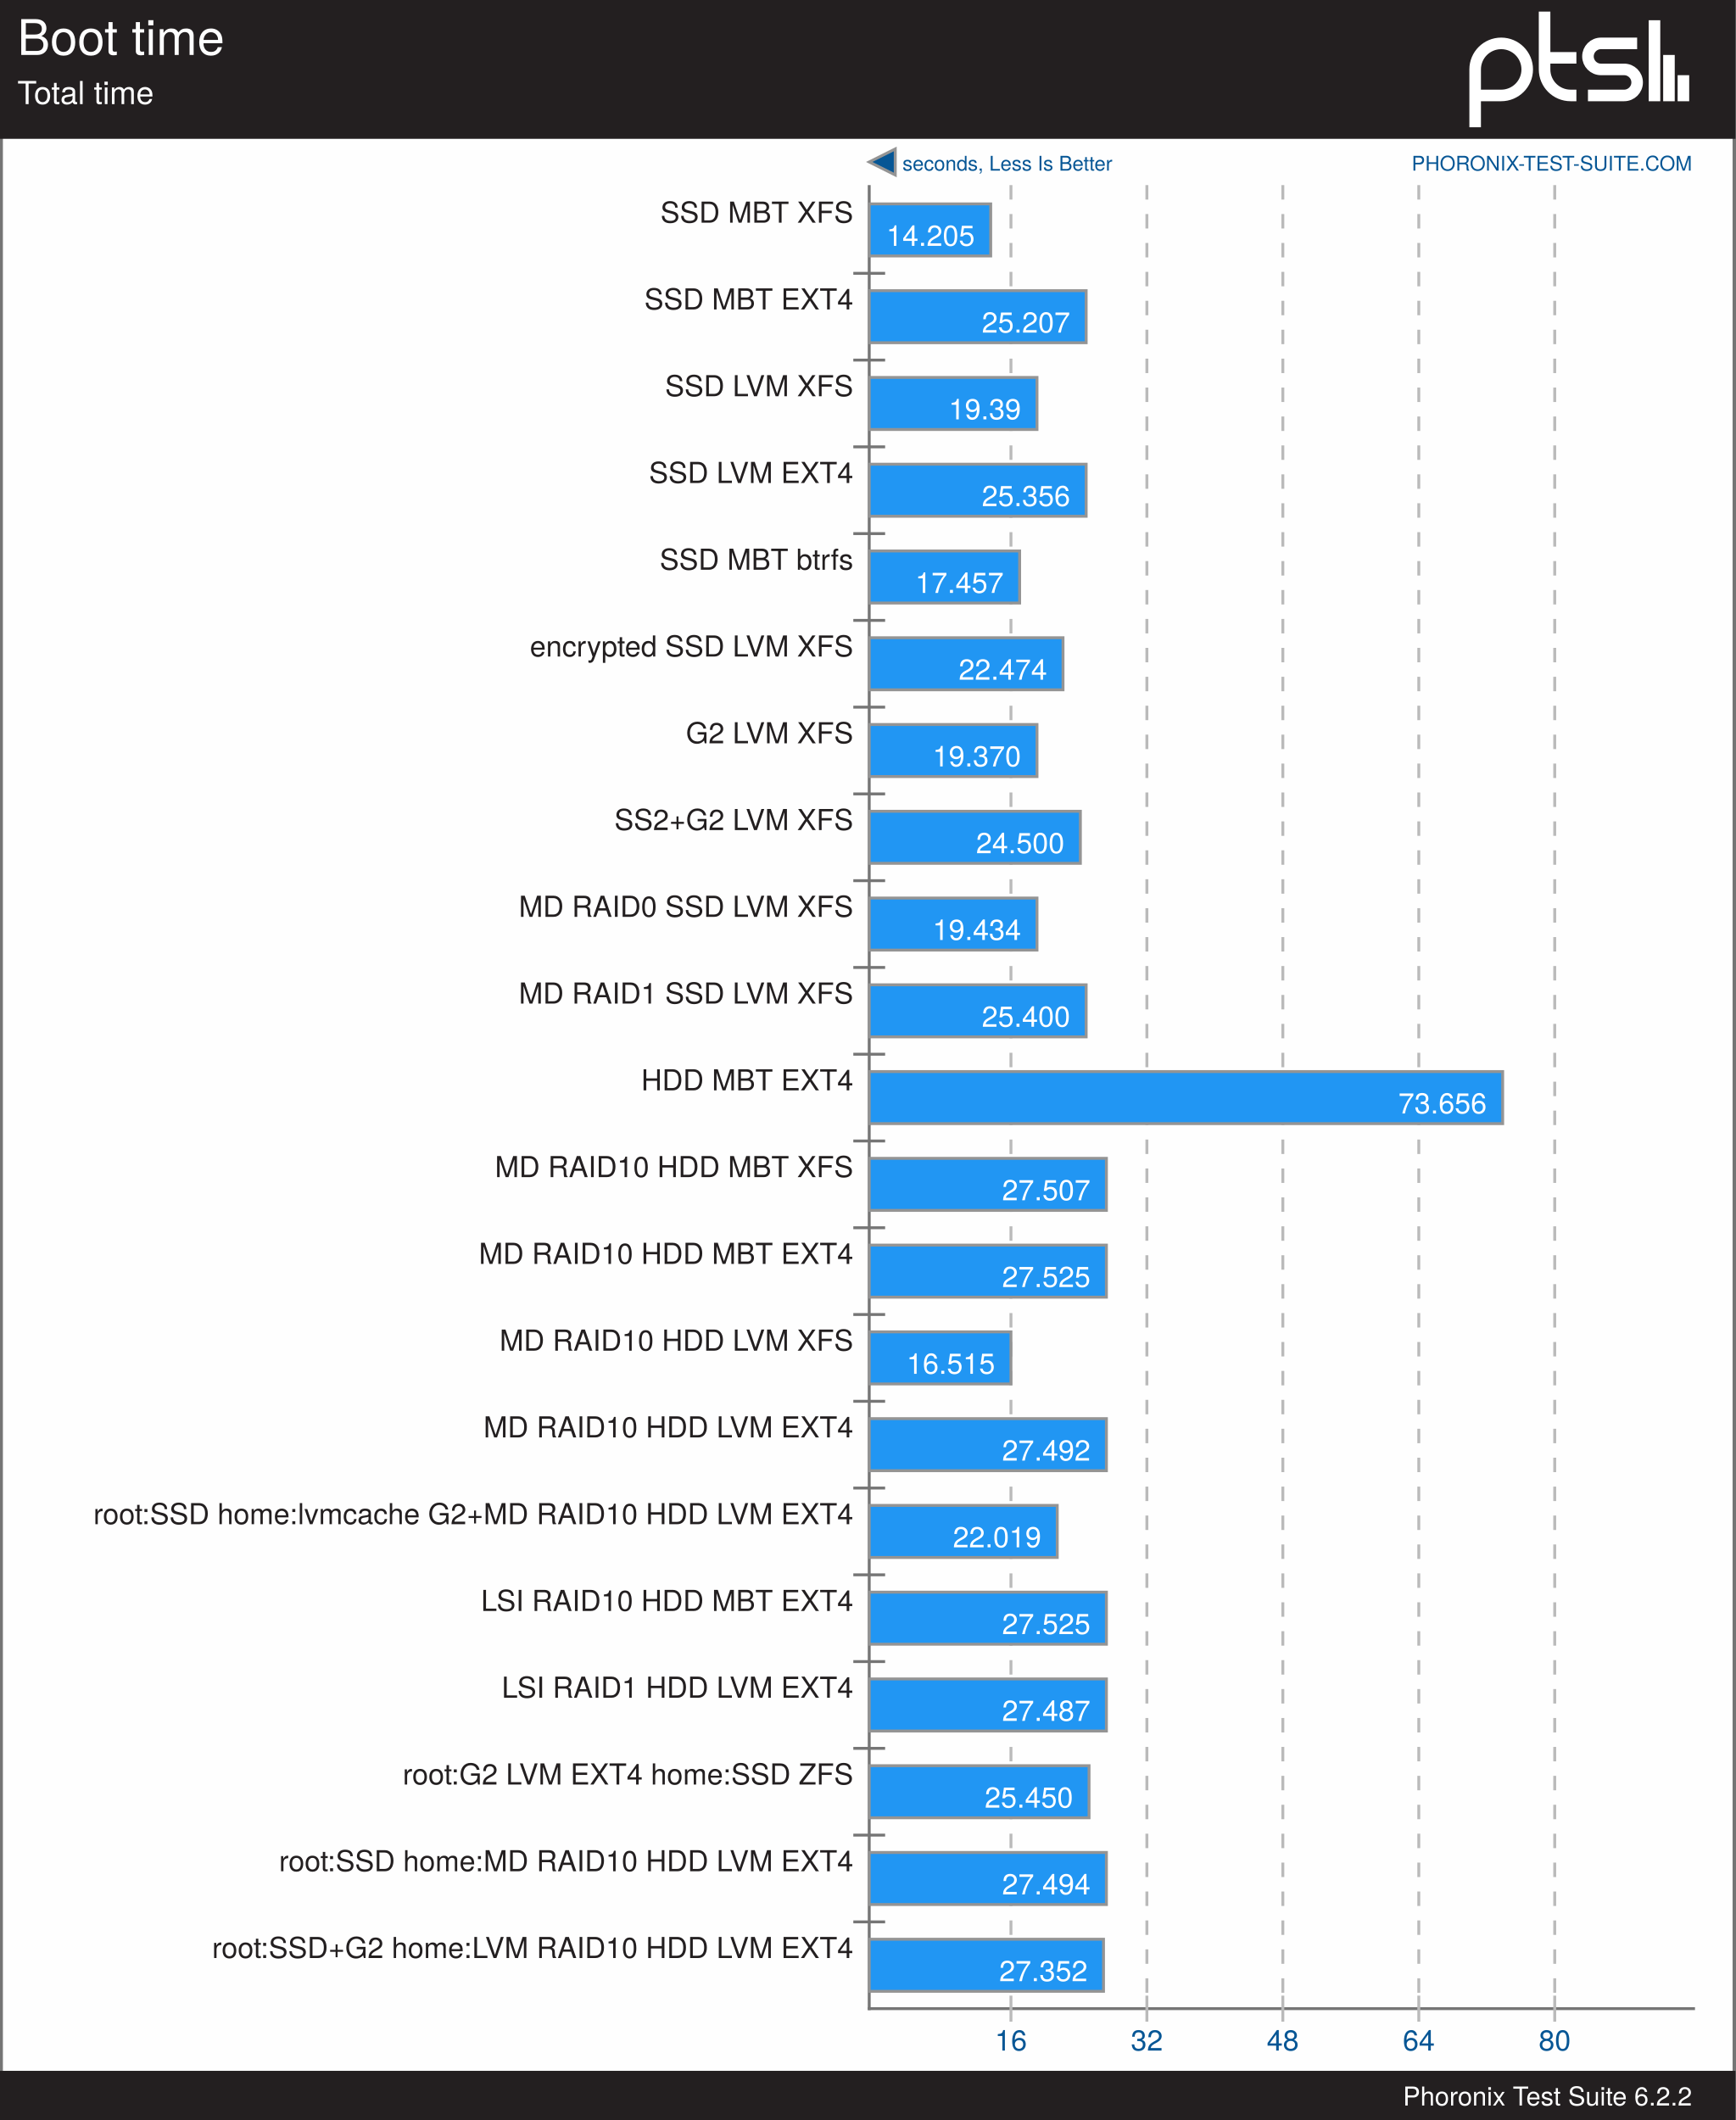
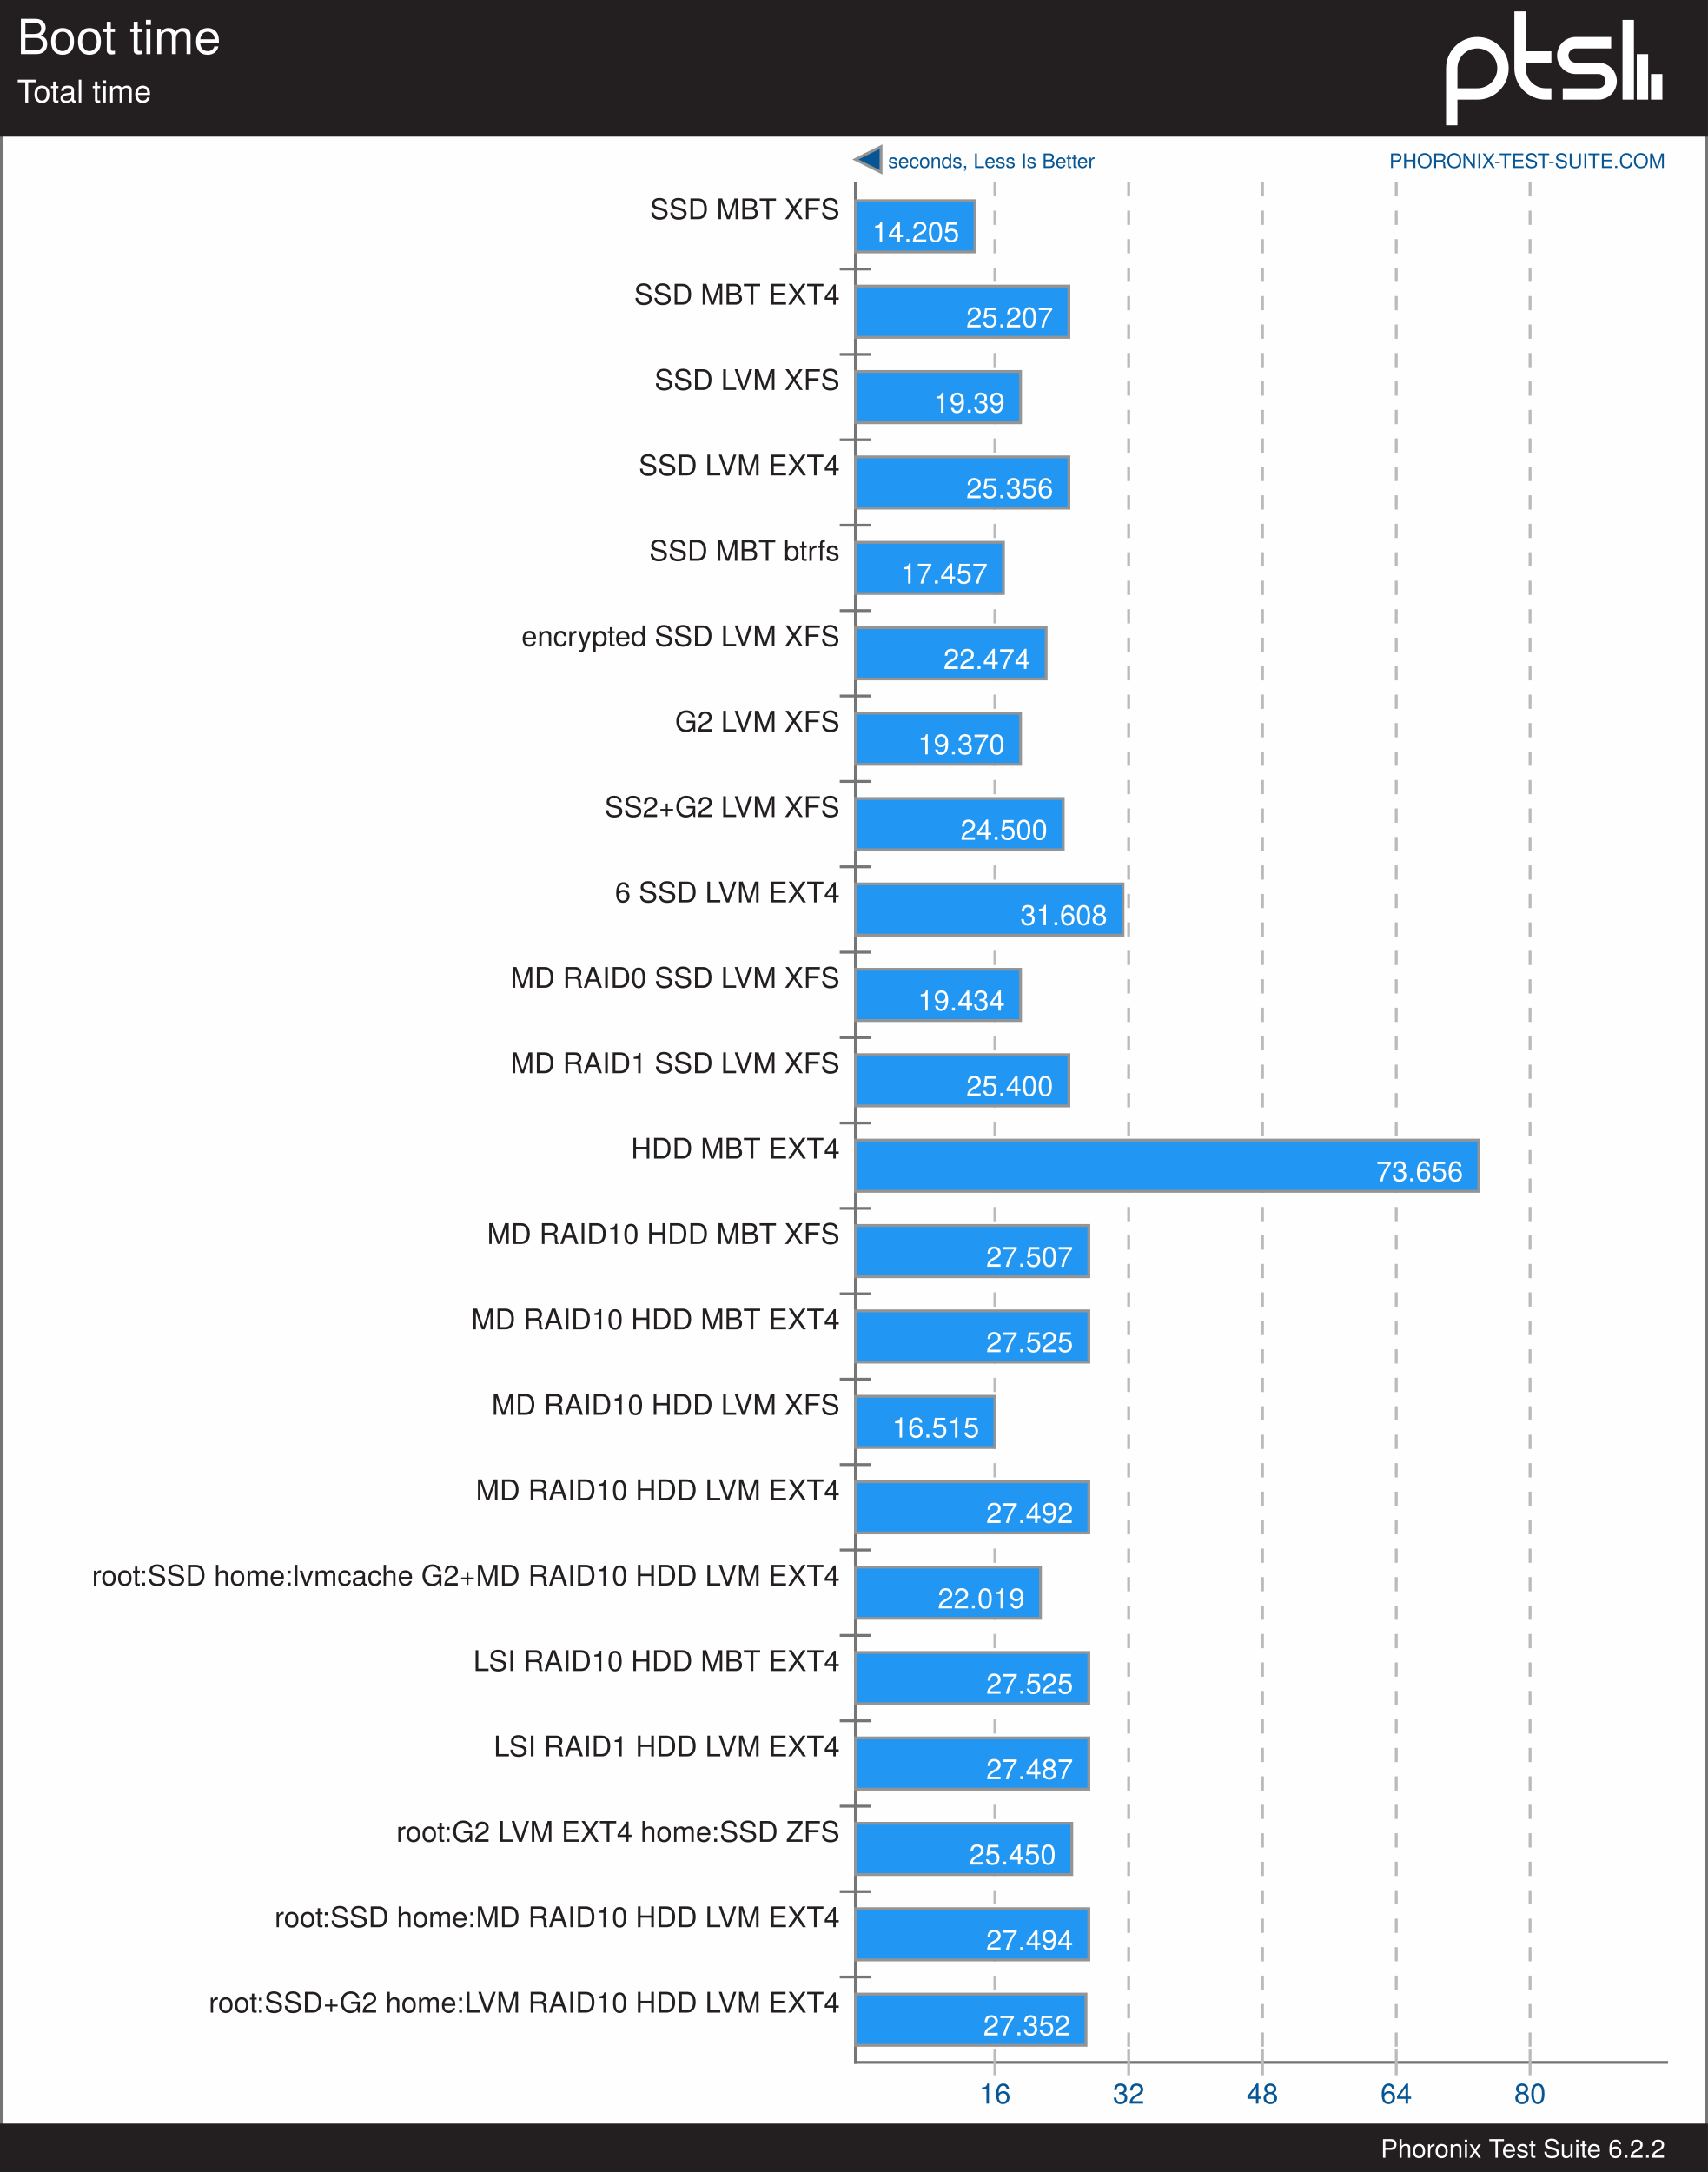
- <svg xmlns="http://www.w3.org/2000/svg" xmlns:xlink="http://www.w3.org/1999/xlink" version="1.1" font-family="sans-serif, droid-sans, helvetica, verdana, tahoma" viewbox="0 0 600 733" width="600" height="733" preserveAspectRatio="xMinYMin meet">
-   <rect x="0" y="0" width="600" height="733" fill="#FEFEFE" stroke="#757575" stroke-width="2" />
+ <svg xmlns="http://www.w3.org/2000/svg" xmlns:xlink="http://www.w3.org/1999/xlink" version="1.1" font-family="sans-serif, droid-sans, helvetica, verdana, tahoma" viewbox="0 0 600 763" width="600" height="763" preserveAspectRatio="xMinYMin meet">
+   <rect x="0" y="0" width="600" height="763" fill="#FEFEFE" stroke="#757575" stroke-width="2" />
  <g stroke="#757575" stroke-width="1">
-     <line x1="300.51" y1="64" x2="300.51" y2="695" />
-     <line x1="300.01" y1="694.5" x2="586" y2="694.5" />
+     <line x1="300.51" y1="64" x2="300.51" y2="725" />
+     <line x1="300.01" y1="724.5" x2="586" y2="724.5" />
  </g>
  <a xlink:href="http://www.phoronix-test-suite.com/" xlink:show="new">
    <text x="585" y="59" font-size="7" fill="#065695" text-anchor="end" xlink:show="new">PHORONIX-TEST-SUITE.COM</text>
  </a>
  <polygon points="300.51,56 309.51,60.5 309.51,51.5" fill="#065695" stroke="#949494" stroke-width="1" />
  <text x="312.01" y="59" font-size="7" fill="#065695" text-anchor="start">seconds, Less Is Better</text>
  <rect x="0" y="0" width="600" height="48" fill="#231f20" />
  <a xlink:href="http://openbenchmarking.org/test/pts/compilebench-1.0.1" xlink:show="new">
    <text x="6" y="19" font-size="17" fill="#FEFEFE" text-anchor="start" xlink:show="new">Boot time</text>
  </a>
  <text x="6" y="36" font-size="11" fill="#FEFEFE" text-anchor="start">Total time</text>
  <path d="m74 22v9m-5-16v16m-5-28v28m-23-2h12.5c2.485 0 4.5-2.015 4.5-4.5s-2.015-4.5-4.5-4.5h-8c-2.485 0-4.5-2.015-4.5-4.5s2.015-4.5 4.5-4.5h12.5m-21 5h-11m11 13h-2c-4.971 0-9-4.029-9-9v-20m-24 40v-20c0-4.971 4.029-9 9-9 4.971 0 9 4.029 9 9s-4.029 9-9 9h-9" stroke="#ffffff" stroke-width="4" fill="none" transform="translate(508,4)" />
-   <line x1="300.51" y1="94" x2="300.51" y2="681" stroke="#757575" stroke-width="11" stroke-dasharray="1,29" />
+   <line x1="300.51" y1="94" x2="300.51" y2="711" stroke="#757575" stroke-width="11" stroke-dasharray="1,29" />
  <g font-size="10" fill="#231f20">
    <text x="295.01" y="77" text-anchor="end">SSD MBT XFS</text>
    <text x="295.01" y="107" text-anchor="end">SSD MBT EXT4</text>
    <text x="295.01" y="137" text-anchor="end">SSD LVM XFS</text>
    <text x="295.01" y="167" text-anchor="end">SSD LVM EXT4</text>
    <text x="295.01" y="197" text-anchor="end">SSD MBT btrfs</text>
    <text x="295.01" y="227" text-anchor="end">encrypted SSD LVM XFS</text>
    <text x="295.01" y="257" text-anchor="end">G2 LVM XFS</text>
    <text x="295.01" y="287" text-anchor="end">SS2+G2 LVM XFS</text>
-     <text x="295.01" y="317" text-anchor="end">MD RAID0 SSD LVM XFS</text>
-     <text x="295.01" y="347" text-anchor="end">MD RAID1 SSD LVM XFS</text>
-     <text x="295.01" y="377" text-anchor="end">HDD MBT EXT4</text>
-     <text x="295.01" y="407" text-anchor="end">MD RAID10 HDD MBT XFS</text>
-     <text x="295.01" y="437" text-anchor="end">MD RAID10 HDD MBT EXT4</text>
-     <text x="295.01" y="467" text-anchor="end">MD RAID10 HDD LVM XFS</text>
-     <text x="295.01" y="497" text-anchor="end">MD RAID10 HDD LVM EXT4</text>
-     <text x="295.01" y="527" text-anchor="end">root:SSD home:lvmcache G2+MD RAID10 HDD LVM EXT4</text>
-     <text x="295.01" y="557" text-anchor="end">LSI RAID10 HDD MBT EXT4</text>
-     <text x="295.01" y="587" text-anchor="end">LSI RAID1 HDD LVM EXT4</text>
-     <text x="295.01" y="617" text-anchor="end">root:G2 LVM EXT4 home:SSD ZFS</text>
-     <text x="295.01" y="647" text-anchor="end">root:SSD home:MD RAID10 HDD LVM EXT4</text>
-     <text x="295.01" y="677" text-anchor="end">root:SSD+G2 home:LVM RAID10 HDD LVM EXT4</text>
+     <text x="295.01" y="317" text-anchor="end">6 SSD LVM EXT4</text>
+     <text x="295.01" y="347" text-anchor="end">MD RAID0 SSD LVM XFS</text>
+     <text x="295.01" y="377" text-anchor="end">MD RAID1 SSD LVM XFS</text>
+     <text x="295.01" y="407" text-anchor="end">HDD MBT EXT4</text>
+     <text x="295.01" y="437" text-anchor="end">MD RAID10 HDD MBT XFS</text>
+     <text x="295.01" y="467" text-anchor="end">MD RAID10 HDD MBT EXT4</text>
+     <text x="295.01" y="497" text-anchor="end">MD RAID10 HDD LVM XFS</text>
+     <text x="295.01" y="527" text-anchor="end">MD RAID10 HDD LVM EXT4</text>
+     <text x="295.01" y="557" text-anchor="end">root:SSD home:lvmcache G2+MD RAID10 HDD LVM EXT4</text>
+     <text x="295.01" y="587" text-anchor="end">LSI RAID10 HDD MBT EXT4</text>
+     <text x="295.01" y="617" text-anchor="end">LSI RAID1 HDD LVM EXT4</text>
+     <text x="295.01" y="647" text-anchor="end">root:G2 LVM EXT4 home:SSD ZFS</text>
+     <text x="295.01" y="677" text-anchor="end">root:SSD home:MD RAID10 HDD LVM EXT4</text>
+     <text x="295.01" y="707" text-anchor="end">root:SSD+G2 home:LVM RAID10 HDD LVM EXT4</text>
  </g>
  <g font-size="10" fill="#065695" text-anchor="middle">
-     <text x="349.51" y="709">16</text>
-     <text x="396.51" y="709">32</text>
-     <text x="443.51" y="709">48</text>
-     <text x="490.51" y="709">64</text>
-     <text x="537.51" y="709">80</text>
+     <text x="349.51" y="739">16</text>
+     <text x="396.51" y="739">32</text>
+     <text x="443.51" y="739">48</text>
+     <text x="490.51" y="739">64</text>
+     <text x="537.51" y="739">80</text>
  </g>
  <g stroke="#BABABA" stroke-width="1">
-     <line x1="349.51" y1="64" x2="349.51" y2="689" stroke-dasharray="5,5" />
-     <line x1="349.51" y1="690" x2="349.51" y2="699" />
-     <line x1="396.51" y1="64" x2="396.51" y2="689" stroke-dasharray="5,5" />
-     <line x1="396.51" y1="690" x2="396.51" y2="699" />
-     <line x1="443.51" y1="64" x2="443.51" y2="689" stroke-dasharray="5,5" />
-     <line x1="443.51" y1="690" x2="443.51" y2="699" />
-     <line x1="490.51" y1="64" x2="490.51" y2="689" stroke-dasharray="5,5" />
-     <line x1="490.51" y1="690" x2="490.51" y2="699" />
-     <line x1="537.51" y1="64" x2="537.51" y2="689" stroke-dasharray="5,5" />
-     <line x1="537.51" y1="690" x2="537.51" y2="699" />
+     <line x1="349.51" y1="64" x2="349.51" y2="719" stroke-dasharray="5,5" />
+     <line x1="349.51" y1="720" x2="349.51" y2="729" />
+     <line x1="396.51" y1="64" x2="396.51" y2="719" stroke-dasharray="5,5" />
+     <line x1="396.51" y1="720" x2="396.51" y2="729" />
+     <line x1="443.51" y1="64" x2="443.51" y2="719" stroke-dasharray="5,5" />
+     <line x1="443.51" y1="720" x2="443.51" y2="729" />
+     <line x1="490.51" y1="64" x2="490.51" y2="719" stroke-dasharray="5,5" />
+     <line x1="490.51" y1="720" x2="490.51" y2="729" />
+     <line x1="537.51" y1="64" x2="537.51" y2="719" stroke-dasharray="5,5" />
+     <line x1="537.51" y1="720" x2="537.51" y2="729" />
  </g>
  <g stroke="#949494" stroke-width="1">
    <rect x="300.51" y="70.5" height="18" width="42" fill="#2196f3" xlink:title="SSD MBT XFS: 14.205" />
    <rect x="300.51" y="100.5" height="18" width="75" fill="#2196f3" xlink:title="SSD MBT EXT4: 25.207" />
    <rect x="300.51" y="130.5" height="18" width="58" fill="#2196f3" xlink:title="SSD LVM XFS: 19.39" />
    <rect x="300.51" y="160.5" height="18" width="75" fill="#2196f3" xlink:title="SSD LVM EXT4: 25.356" />
    <rect x="300.51" y="190.5" height="18" width="52" fill="#2196f3" xlink:title="SSD MBT btrfs: 17.457" />
    <rect x="300.51" y="220.5" height="18" width="67" fill="#2196f3" xlink:title="encrypted SSD LVM XFS: 22.474" />
    <rect x="300.51" y="250.5" height="18" width="58" fill="#2196f3" xlink:title="G2 LVM XFS: 19.370" />
    <rect x="300.51" y="280.5" height="18" width="73" fill="#2196f3" xlink:title="SS2+G2 LVM XFS: 24.500" />
-     <rect x="300.51" y="310.5" height="18" width="58" fill="#2196f3" xlink:title="MD RAID0 SSD LVM XFS: 19.434" />
-     <rect x="300.51" y="340.5" height="18" width="75" fill="#2196f3" xlink:title="MD RAID1 SSD LVM XFS: 25.400" />
-     <rect x="300.51" y="370.5" height="18" width="219" fill="#2196f3" xlink:title="HDD MBT EXT4: 73.656" />
-     <rect x="300.51" y="400.5" height="18" width="82" fill="#2196f3" xlink:title="MD RAID10 HDD MBT XFS: 27.507" />
-     <rect x="300.51" y="430.5" height="18" width="82" fill="#2196f3" xlink:title="MD RAID10 HDD MBT EXT4: 27.525" />
-     <rect x="300.51" y="460.5" height="18" width="49" fill="#2196f3" xlink:title="MD RAID10 HDD LVM XFS: 16.515" />
-     <rect x="300.51" y="490.5" height="18" width="82" fill="#2196f3" xlink:title="MD RAID10 HDD LVM EXT4: 27.492" />
-     <rect x="300.51" y="520.5" height="18" width="65" fill="#2196f3" xlink:title="root:SSD home:lvmcache G2+MD RAID10 HDD LVM EXT4: 22.019" />
-     <rect x="300.51" y="550.5" height="18" width="82" fill="#2196f3" xlink:title="LSI RAID10 HDD MBT EXT4: 27.525" />
-     <rect x="300.51" y="580.5" height="18" width="82" fill="#2196f3" xlink:title="LSI RAID1 HDD LVM EXT4: 27.487" />
-     <rect x="300.51" y="610.5" height="18" width="76" fill="#2196f3" xlink:title="root:G2 LVM EXT4 home:SSD ZFS: 25.450" />
-     <rect x="300.51" y="640.5" height="18" width="82" fill="#2196f3" xlink:title="root:SSD home:MD RAID10 HDD LVM EXT4: 27.494" />
-     <rect x="300.51" y="670.5" height="18" width="81" fill="#2196f3" xlink:title="root:SSD+G2 home:LVM RAID10 HDD LVM EXT4: 27.352" />
+     <rect x="300.51" y="310.5" height="18" width="94" fill="#2196f3" xlink:title="6 SSD LVM EXT4: 31.608" />
+     <rect x="300.51" y="340.5" height="18" width="58" fill="#2196f3" xlink:title="MD RAID0 SSD LVM XFS: 19.434" />
+     <rect x="300.51" y="370.5" height="18" width="75" fill="#2196f3" xlink:title="MD RAID1 SSD LVM XFS: 25.400" />
+     <rect x="300.51" y="400.5" height="18" width="219" fill="#2196f3" xlink:title="HDD MBT EXT4: 73.656" />
+     <rect x="300.51" y="430.5" height="18" width="82" fill="#2196f3" xlink:title="MD RAID10 HDD MBT XFS: 27.507" />
+     <rect x="300.51" y="460.5" height="18" width="82" fill="#2196f3" xlink:title="MD RAID10 HDD MBT EXT4: 27.525" />
+     <rect x="300.51" y="490.5" height="18" width="49" fill="#2196f3" xlink:title="MD RAID10 HDD LVM XFS: 16.515" />
+     <rect x="300.51" y="520.5" height="18" width="82" fill="#2196f3" xlink:title="MD RAID10 HDD LVM EXT4: 27.492" />
+     <rect x="300.51" y="550.5" height="18" width="65" fill="#2196f3" xlink:title="root:SSD home:lvmcache G2+MD RAID10 HDD LVM EXT4: 22.019" />
+     <rect x="300.51" y="580.5" height="18" width="82" fill="#2196f3" xlink:title="LSI RAID10 HDD MBT EXT4: 27.525" />
+     <rect x="300.51" y="610.5" height="18" width="82" fill="#2196f3" xlink:title="LSI RAID1 HDD LVM EXT4: 27.487" />
+     <rect x="300.51" y="640.5" height="18" width="76" fill="#2196f3" xlink:title="root:G2 LVM EXT4 home:SSD ZFS: 25.450" />
+     <rect x="300.51" y="670.5" height="18" width="82" fill="#2196f3" xlink:title="root:SSD home:MD RAID10 HDD LVM EXT4: 27.494" />
+     <rect x="300.51" y="700.5" height="18" width="81" fill="#2196f3" xlink:title="root:SSD+G2 home:LVM RAID10 HDD LVM EXT4: 27.352" />
  </g>
  <g font-size="8" fill="#065695" text-anchor="end" />
  <g font-size="10" fill="#FFFFFF">
    <text x="337.01" y="85" text-anchor="end">14.205</text>
    <text x="370.01" y="115" text-anchor="end">25.207</text>
    <text x="353.01" y="145" text-anchor="end">19.39</text>
    <text x="370.01" y="175" text-anchor="end">25.356</text>
    <text x="347.01" y="205" text-anchor="end">17.457</text>
    <text x="362.01" y="235" text-anchor="end">22.474</text>
    <text x="353.01" y="265" text-anchor="end">19.370</text>
    <text x="368.01" y="295" text-anchor="end">24.500</text>
-     <text x="353.01" y="325" text-anchor="end">19.434</text>
-     <text x="370.01" y="355" text-anchor="end">25.400</text>
-     <text x="514.01" y="385" text-anchor="end">73.656</text>
-     <text x="377.01" y="415" text-anchor="end">27.507</text>
-     <text x="377.01" y="445" text-anchor="end">27.525</text>
-     <text x="344.01" y="475" text-anchor="end">16.515</text>
-     <text x="377.01" y="505" text-anchor="end">27.492</text>
-     <text x="360.01" y="535" text-anchor="end">22.019</text>
-     <text x="377.01" y="565" text-anchor="end">27.525</text>
-     <text x="377.01" y="595" text-anchor="end">27.487</text>
-     <text x="371.01" y="625" text-anchor="end">25.450</text>
-     <text x="377.01" y="655" text-anchor="end">27.494</text>
-     <text x="376.01" y="685" text-anchor="end">27.352</text>
+     <text x="389.01" y="325" text-anchor="end">31.608</text>
+     <text x="353.01" y="355" text-anchor="end">19.434</text>
+     <text x="370.01" y="385" text-anchor="end">25.400</text>
+     <text x="514.01" y="415" text-anchor="end">73.656</text>
+     <text x="377.01" y="445" text-anchor="end">27.507</text>
+     <text x="377.01" y="475" text-anchor="end">27.525</text>
+     <text x="344.01" y="505" text-anchor="end">16.515</text>
+     <text x="377.01" y="535" text-anchor="end">27.492</text>
+     <text x="360.01" y="565" text-anchor="end">22.019</text>
+     <text x="377.01" y="595" text-anchor="end">27.525</text>
+     <text x="377.01" y="625" text-anchor="end">27.487</text>
+     <text x="371.01" y="655" text-anchor="end">25.450</text>
+     <text x="377.01" y="685" text-anchor="end">27.494</text>
+     <text x="376.01" y="715" text-anchor="end">27.352</text>
  </g>
-   <rect x="0" y="716" width="600" height="17" fill="#231f20" />
+   <rect x="0" y="746" width="600" height="17" fill="#231f20" />
  <a xlink:href="http://www.phoronix-test-suite.com/" xlink:show="new">
-     <text x="585" y="728" font-size="9" fill="#FEFEFE" text-anchor="end" xlink:show="new">Phoronix Test Suite 6.2.2</text>
+     <text x="585" y="758" font-size="9" fill="#FEFEFE" text-anchor="end" xlink:show="new">Phoronix Test Suite 6.2.2</text>
  </a>
</svg>
